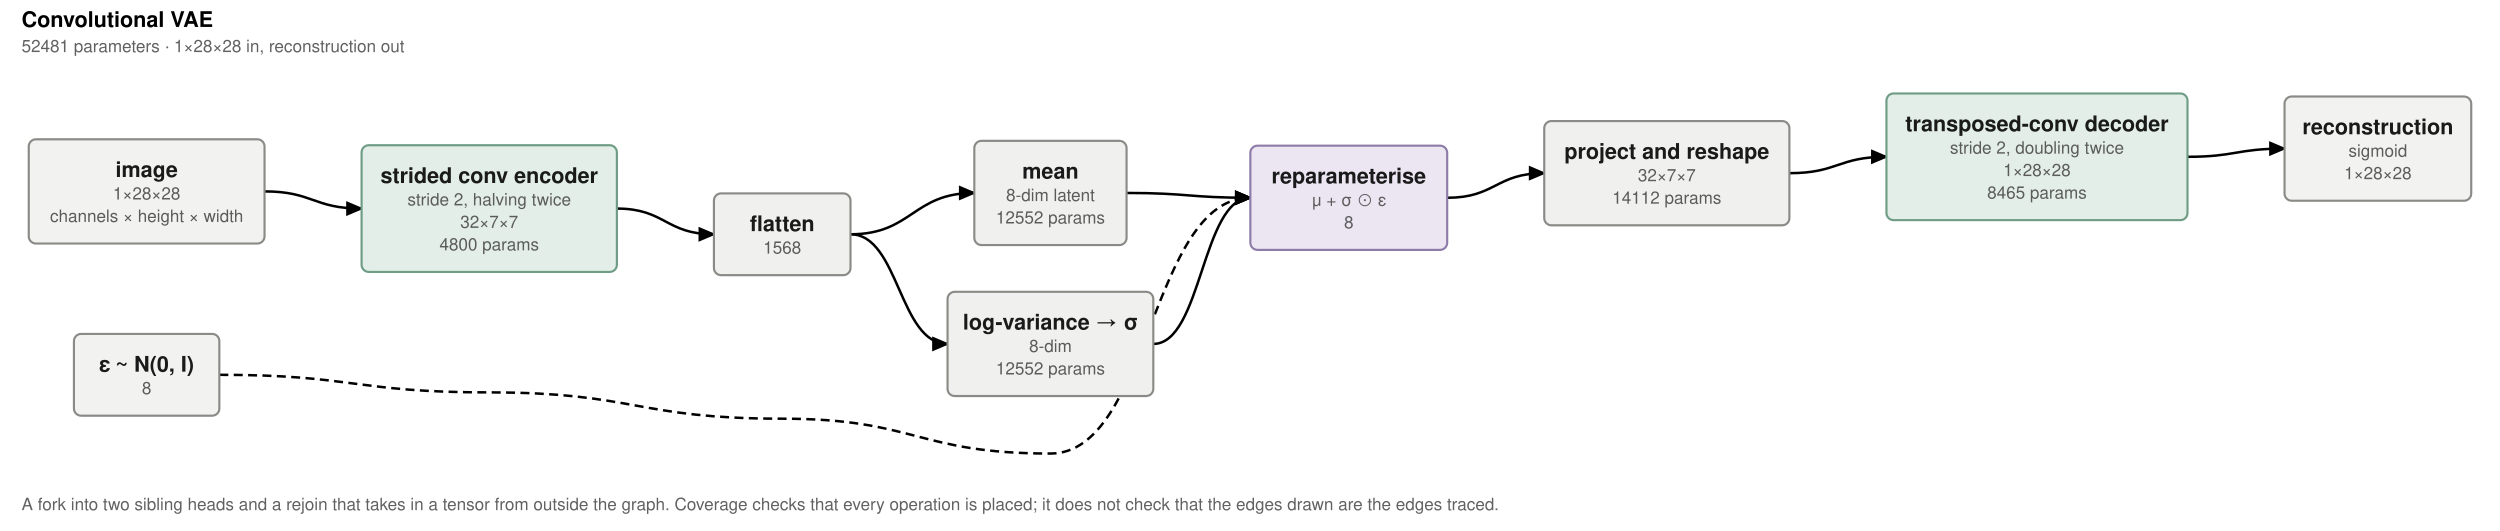
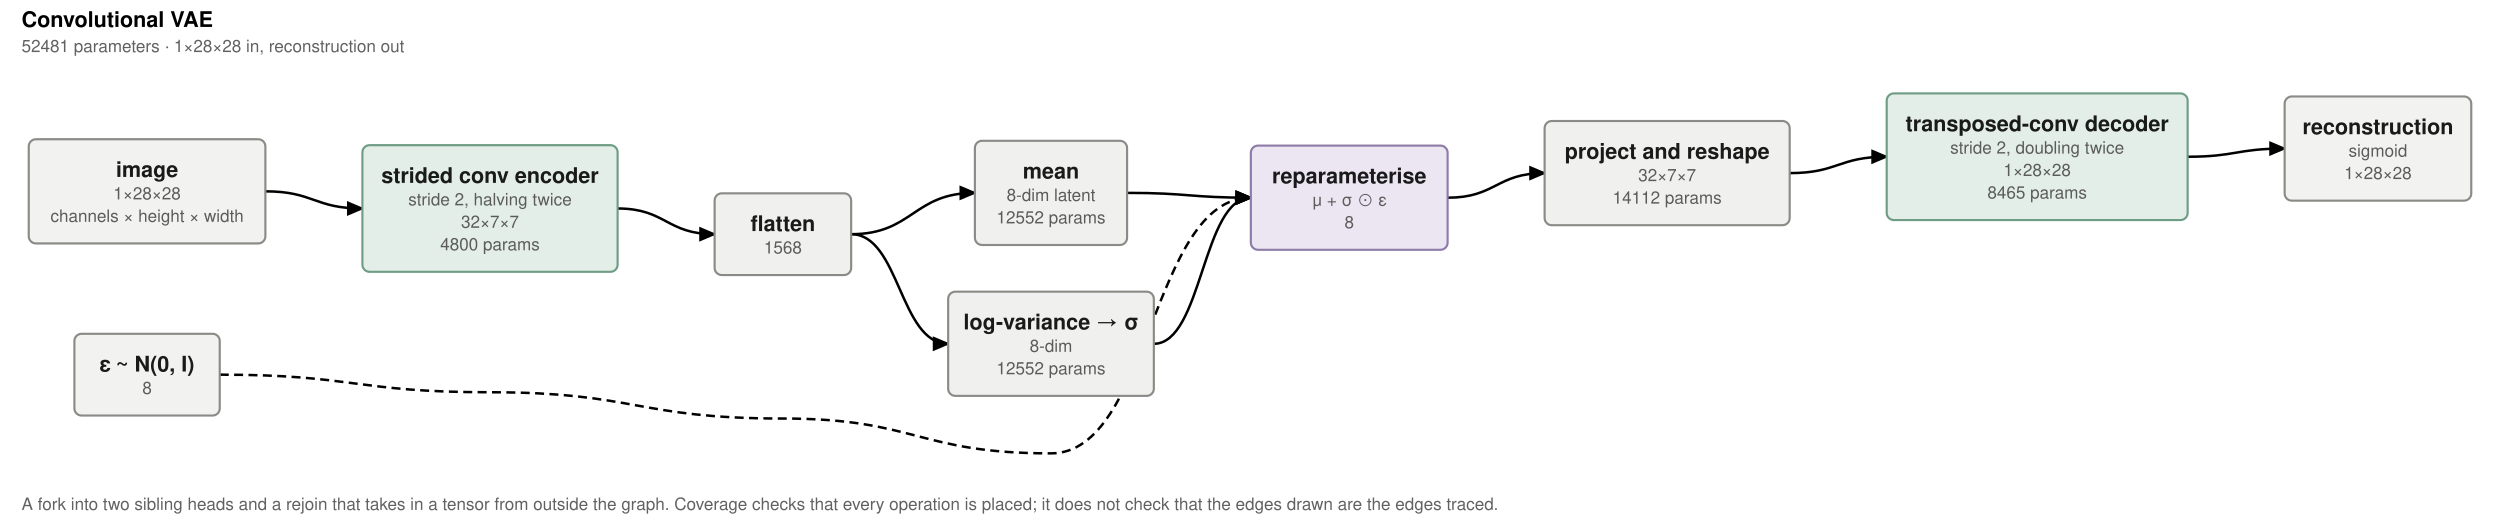
- <svg xmlns="http://www.w3.org/2000/svg" class="draughtsman" role="img" aria-label="Convolutional VAE" viewBox="0 0 1391.11 295.37" width="1391.11" height="295.37">
+ <svg xmlns="http://www.w3.org/2000/svg" class="draughtsman" role="img" aria-label="Convolutional VAE" viewBox="0 0 1391.64 295.37" width="1391.64" height="295.37">
  <defs>
    <marker id="ds-arrow" viewBox="0 0 8 8" refX="7" refY="4" markerWidth="7" markerHeight="7" orient="auto-start-reverse">
      <path d="M0 0.6 L8 4 L0 7.4 Z" style="fill:currentColor" />
    </marker>
  </defs>
-   <text class="ds-title" x="12" y="15" style="font-family:Helvetica Neue, Helvetica, Arial, sans-serif;font-size:12.0px;font-weight:600;fill:currentColor">Convolutional VAE</text>
-   <text class="ds-subtitle" x="12" y="29" style="font-family:Helvetica Neue, Helvetica, Arial, sans-serif;font-size:9.5px;fill:currentColor;opacity:0.62">52481 parameters · 1×28×28 in, reconstruction out</text>
+   <text class="ds-title" x="12" y="15" style="font-family:'Helvetica Neue', Helvetica, Arial, sans-serif;font-size:12.0px;font-weight:600;fill:currentColor">Convolutional VAE</text>
+   <text class="ds-subtitle" x="12" y="29" style="font-family:'Helvetica Neue', Helvetica, Arial, sans-serif;font-size:9.5px;fill:currentColor;opacity:0.62">52481 parameters · 1×28×28 in, reconstruction out</text>
  <g class="ds-body" transform="translate(0 36)">
-     <path class="ds-edge ds-edge-solid" data-from="image" data-to="enc" d="M147.2 70.51 C174.2 70.51 174.2 80.06 201.2 80.06" style="fill:none;stroke:currentColor;stroke-width:1.4" marker-end="url(#ds-arrow)" />
-     <path class="ds-edge ds-edge-solid" data-from="enc" data-to="flat" d="M343.26 80.06 C370.26 80.06 370.26 94.36 397.26 94.36" style="fill:none;stroke:currentColor;stroke-width:1.4" marker-end="url(#ds-arrow)" />
-     <path class="ds-edge ds-edge-solid" data-from="flat" data-to="mu" d="M473.26 94.36 C507.71 94.36 507.71 71.37 542.15 71.37" style="fill:none;stroke:currentColor;stroke-width:1.4" marker-end="url(#ds-arrow)" />
-     <path class="ds-edge ds-edge-solid" data-from="flat" data-to="sigma" d="M473.26 94.36 C500.26 94.36 500.26 155.37 527.26 155.37" style="fill:none;stroke:currentColor;stroke-width:1.4" marker-end="url(#ds-arrow)" />
-     <path class="ds-edge ds-edge-dashed" data-from="noise" data-to="sample" d="M122.05 172.56 C197.14 172.56 197.14 182.35 272.23 182.35 C353.75 182.35 353.75 196.98 435.26 196.98 C509.89 196.98 509.89 216.37 584.51 216.37 C640.13 216.37 640.13 74.05 695.75 74.05" style="fill:none;stroke:currentColor;stroke-width:1.4;stroke-dasharray:5 3" marker-end="url(#ds-arrow)" />
-     <path class="ds-edge ds-edge-solid" data-from="mu" data-to="sample" d="M626.87 71.37 C661.31 71.37 661.31 74.05 695.75 74.05" style="fill:none;stroke:currentColor;stroke-width:1.4" marker-end="url(#ds-arrow)" />
-     <path class="ds-edge ds-edge-solid" data-from="sigma" data-to="sample" d="M641.75 155.37 C668.75 155.37 668.75 74.05 695.75 74.05" style="fill:none;stroke:currentColor;stroke-width:1.4" marker-end="url(#ds-arrow)" />
-     <path class="ds-edge ds-edge-solid" data-from="sample" data-to="lift" d="M805.28 74.05 C832.28 74.05 832.28 60.36 859.28 60.36" style="fill:none;stroke:currentColor;stroke-width:1.4" marker-end="url(#ds-arrow)" />
-     <path class="ds-edge ds-edge-solid" data-from="lift" data-to="dec" d="M995.7 60.36 C1022.7 60.36 1022.7 51.25 1049.7 51.25" style="fill:none;stroke:currentColor;stroke-width:1.4" marker-end="url(#ds-arrow)" />
-     <path class="ds-edge ds-edge-solid" data-from="dec" data-to="recon" d="M1217.22 51.25 C1244.22 51.25 1244.22 46.7 1271.22 46.7" style="fill:none;stroke:currentColor;stroke-width:1.4" marker-end="url(#ds-arrow)" />
+     <path class="ds-edge ds-edge-solid" data-from="image" data-to="enc" d="M147.73 70.51 C174.73 70.51 174.73 80.06 201.73 80.06" style="fill:none;stroke:currentColor;stroke-width:1.4" marker-end="url(#ds-arrow)" />
+     <path class="ds-edge ds-edge-solid" data-from="enc" data-to="flat" d="M343.8 80.06 C370.8 80.06 370.8 94.36 397.8 94.36" style="fill:none;stroke:currentColor;stroke-width:1.4" marker-end="url(#ds-arrow)" />
+     <path class="ds-edge ds-edge-solid" data-from="flat" data-to="mu" d="M473.8 94.36 C508.24 94.36 508.24 71.37 542.68 71.37" style="fill:none;stroke:currentColor;stroke-width:1.4" marker-end="url(#ds-arrow)" />
+     <path class="ds-edge ds-edge-solid" data-from="flat" data-to="sigma" d="M473.8 94.36 C500.8 94.36 500.8 155.37 527.8 155.37" style="fill:none;stroke:currentColor;stroke-width:1.4" marker-end="url(#ds-arrow)" />
+     <path class="ds-edge ds-edge-dashed" data-from="noise" data-to="sample" d="M122.32 172.56 C197.54 172.56 197.54 182.35 272.76 182.35 C354.28 182.35 354.28 196.98 435.8 196.98 C510.42 196.98 510.42 216.37 585.04 216.37 C640.66 216.37 640.66 74.05 696.29 74.05" style="fill:none;stroke:currentColor;stroke-width:1.4;stroke-dasharray:5 3" marker-end="url(#ds-arrow)" />
+     <path class="ds-edge ds-edge-solid" data-from="mu" data-to="sample" d="M627.4 71.37 C661.85 71.37 661.85 74.05 696.29 74.05" style="fill:none;stroke:currentColor;stroke-width:1.4" marker-end="url(#ds-arrow)" />
+     <path class="ds-edge ds-edge-solid" data-from="sigma" data-to="sample" d="M642.29 155.37 C669.29 155.37 669.29 74.05 696.29 74.05" style="fill:none;stroke:currentColor;stroke-width:1.4" marker-end="url(#ds-arrow)" />
+     <path class="ds-edge ds-edge-solid" data-from="sample" data-to="lift" d="M805.82 74.05 C832.82 74.05 832.82 60.36 859.82 60.36" style="fill:none;stroke:currentColor;stroke-width:1.4" marker-end="url(#ds-arrow)" />
+     <path class="ds-edge ds-edge-solid" data-from="lift" data-to="dec" d="M996.24 60.36 C1023.24 60.36 1023.24 51.25 1050.24 51.25" style="fill:none;stroke:currentColor;stroke-width:1.4" marker-end="url(#ds-arrow)" />
+     <path class="ds-edge ds-edge-solid" data-from="dec" data-to="recon" d="M1217.76 51.25 C1244.76 51.25 1244.76 46.7 1271.76 46.7" style="fill:none;stroke:currentColor;stroke-width:1.4" marker-end="url(#ds-arrow)" />
    <g class="ds-stage ds-kind-input" data-stage="image">
-       <rect x="16" y="41.51" width="131.2" height="58" rx="4" style="fill:#f2f2f0;stroke:#8a8a86;stroke-width:1.2" />
-       <text x="81.6" y="62.51" text-anchor="middle" style="font-family:Helvetica Neue, Helvetica, Arial, sans-serif;font-size:12.0px;font-weight:600;fill:#1a1a1a">image</text>
-       <text x="81.6" y="75.01" text-anchor="middle" style="font-family:Helvetica Neue, Helvetica, Arial, sans-serif;font-size:9.5px;fill:#5b5b5b">1×28×28</text>
-       <text x="81.6" y="87.51" text-anchor="middle" style="font-family:Helvetica Neue, Helvetica, Arial, sans-serif;font-size:9.5px;fill:#5b5b5b">channels × height × width</text>
+       <rect x="16" y="41.51" width="131.73" height="58" rx="4" style="fill:#f2f2f0;stroke:#8a8a86;stroke-width:1.2" />
+       <text x="81.87" y="62.51" text-anchor="middle" style="font-family:'Helvetica Neue', Helvetica, Arial, sans-serif;font-size:12.0px;font-weight:600;fill:#1a1a1a">image</text>
+       <text x="81.87" y="75.01" text-anchor="middle" style="font-family:'Helvetica Neue', Helvetica, Arial, sans-serif;font-size:9.5px;fill:#5b5b5b">1×28×28</text>
+       <text x="81.87" y="87.51" text-anchor="middle" style="font-family:'Helvetica Neue', Helvetica, Arial, sans-serif;font-size:9.5px;fill:#5b5b5b">channels × height × width</text>
    </g>
    <g class="ds-stage ds-kind-conv" data-stage="enc">
-       <rect x="201.2" y="44.81" width="142.07" height="70.5" rx="4" style="fill:#e2eee7;stroke:#6f9c85;stroke-width:1.2" />
-       <text x="272.23" y="65.81" text-anchor="middle" style="font-family:Helvetica Neue, Helvetica, Arial, sans-serif;font-size:12.0px;font-weight:600;fill:#1a1a1a">strided conv encoder</text>
-       <text x="272.23" y="78.31" text-anchor="middle" style="font-family:Helvetica Neue, Helvetica, Arial, sans-serif;font-size:9.5px;fill:#5b5b5b">stride 2, halving twice</text>
-       <text x="272.23" y="90.81" text-anchor="middle" style="font-family:Helvetica Neue, Helvetica, Arial, sans-serif;font-size:9.5px;fill:#5b5b5b">32×7×7</text>
-       <text x="272.23" y="103.31" text-anchor="middle" style="font-family:Helvetica Neue, Helvetica, Arial, sans-serif;font-size:9.5px;fill:#5b5b5b">4800 params</text>
+       <rect x="201.73" y="44.81" width="142.07" height="70.5" rx="4" style="fill:#e2eee7;stroke:#6f9c85;stroke-width:1.2" />
+       <text x="272.76" y="65.81" text-anchor="middle" style="font-family:'Helvetica Neue', Helvetica, Arial, sans-serif;font-size:12.0px;font-weight:600;fill:#1a1a1a">strided conv encoder</text>
+       <text x="272.76" y="78.31" text-anchor="middle" style="font-family:'Helvetica Neue', Helvetica, Arial, sans-serif;font-size:9.5px;fill:#5b5b5b">stride 2, halving twice</text>
+       <text x="272.76" y="90.81" text-anchor="middle" style="font-family:'Helvetica Neue', Helvetica, Arial, sans-serif;font-size:9.5px;fill:#5b5b5b">32×7×7</text>
+       <text x="272.76" y="103.31" text-anchor="middle" style="font-family:'Helvetica Neue', Helvetica, Arial, sans-serif;font-size:9.5px;fill:#5b5b5b">4800 params</text>
    </g>
    <g class="ds-stage ds-kind-op" data-stage="flat">
-       <rect x="397.26" y="71.61" width="76" height="45.5" rx="4" style="fill:#f0f0ef;stroke:#8a8a86;stroke-width:1.2" />
-       <text x="435.26" y="92.61" text-anchor="middle" style="font-family:Helvetica Neue, Helvetica, Arial, sans-serif;font-size:12.0px;font-weight:600;fill:#1a1a1a">flatten</text>
-       <text x="435.26" y="105.11" text-anchor="middle" style="font-family:Helvetica Neue, Helvetica, Arial, sans-serif;font-size:9.5px;fill:#5b5b5b">1568</text>
+       <rect x="397.8" y="71.61" width="76" height="45.5" rx="4" style="fill:#f0f0ef;stroke:#8a8a86;stroke-width:1.2" />
+       <text x="435.8" y="92.61" text-anchor="middle" style="font-family:'Helvetica Neue', Helvetica, Arial, sans-serif;font-size:12.0px;font-weight:600;fill:#1a1a1a">flatten</text>
+       <text x="435.8" y="105.11" text-anchor="middle" style="font-family:'Helvetica Neue', Helvetica, Arial, sans-serif;font-size:9.5px;fill:#5b5b5b">1568</text>
    </g>
    <g class="ds-stage ds-kind-op" data-stage="mu">
-       <rect x="542.15" y="42.37" width="84.72" height="58" rx="4" style="fill:#f0f0ef;stroke:#8a8a86;stroke-width:1.2" />
-       <text x="584.51" y="63.37" text-anchor="middle" style="font-family:Helvetica Neue, Helvetica, Arial, sans-serif;font-size:12.0px;font-weight:600;fill:#1a1a1a">mean</text>
-       <text x="584.51" y="75.87" text-anchor="middle" style="font-family:Helvetica Neue, Helvetica, Arial, sans-serif;font-size:9.5px;fill:#5b5b5b">8-dim latent</text>
-       <text x="584.51" y="88.37" text-anchor="middle" style="font-family:Helvetica Neue, Helvetica, Arial, sans-serif;font-size:9.5px;fill:#5b5b5b">12552 params</text>
+       <rect x="542.68" y="42.37" width="84.72" height="58" rx="4" style="fill:#f0f0ef;stroke:#8a8a86;stroke-width:1.2" />
+       <text x="585.04" y="63.37" text-anchor="middle" style="font-family:'Helvetica Neue', Helvetica, Arial, sans-serif;font-size:12.0px;font-weight:600;fill:#1a1a1a">mean</text>
+       <text x="585.04" y="75.87" text-anchor="middle" style="font-family:'Helvetica Neue', Helvetica, Arial, sans-serif;font-size:9.5px;fill:#5b5b5b">8-dim latent</text>
+       <text x="585.04" y="88.37" text-anchor="middle" style="font-family:'Helvetica Neue', Helvetica, Arial, sans-serif;font-size:9.5px;fill:#5b5b5b">12552 params</text>
    </g>
    <g class="ds-stage ds-kind-op" data-stage="sigma">
-       <rect x="527.26" y="126.37" width="114.49" height="58" rx="4" style="fill:#f0f0ef;stroke:#8a8a86;stroke-width:1.2" />
-       <text x="584.51" y="147.37" text-anchor="middle" style="font-family:Helvetica Neue, Helvetica, Arial, sans-serif;font-size:12.0px;font-weight:600;fill:#1a1a1a">log-variance → σ</text>
-       <text x="584.51" y="159.87" text-anchor="middle" style="font-family:Helvetica Neue, Helvetica, Arial, sans-serif;font-size:9.5px;fill:#5b5b5b">8-dim</text>
-       <text x="584.51" y="172.37" text-anchor="middle" style="font-family:Helvetica Neue, Helvetica, Arial, sans-serif;font-size:9.5px;fill:#5b5b5b">12552 params</text>
+       <rect x="527.8" y="126.37" width="114.49" height="58" rx="4" style="fill:#f0f0ef;stroke:#8a8a86;stroke-width:1.2" />
+       <text x="585.04" y="147.37" text-anchor="middle" style="font-family:'Helvetica Neue', Helvetica, Arial, sans-serif;font-size:12.0px;font-weight:600;fill:#1a1a1a">log-variance → σ</text>
+       <text x="585.04" y="159.87" text-anchor="middle" style="font-family:'Helvetica Neue', Helvetica, Arial, sans-serif;font-size:9.5px;fill:#5b5b5b">8-dim</text>
+       <text x="585.04" y="172.37" text-anchor="middle" style="font-family:'Helvetica Neue', Helvetica, Arial, sans-serif;font-size:9.5px;fill:#5b5b5b">12552 params</text>
    </g>
    <g class="ds-stage ds-kind-input" data-stage="noise">
-       <rect x="41.14" y="149.81" width="80.91" height="45.5" rx="4" style="fill:#f2f2f0;stroke:#8a8a86;stroke-width:1.2" />
-       <text x="81.6" y="170.81" text-anchor="middle" style="font-family:Helvetica Neue, Helvetica, Arial, sans-serif;font-size:12.0px;font-weight:600;fill:#1a1a1a">ε ~ N(0, I)</text>
-       <text x="81.6" y="183.31" text-anchor="middle" style="font-family:Helvetica Neue, Helvetica, Arial, sans-serif;font-size:9.5px;fill:#5b5b5b">8</text>
+       <rect x="41.41" y="149.81" width="80.91" height="45.5" rx="4" style="fill:#f2f2f0;stroke:#8a8a86;stroke-width:1.2" />
+       <text x="81.87" y="170.81" text-anchor="middle" style="font-family:'Helvetica Neue', Helvetica, Arial, sans-serif;font-size:12.0px;font-weight:600;fill:#1a1a1a">ε ~ N(0, I)</text>
+       <text x="81.87" y="183.31" text-anchor="middle" style="font-family:'Helvetica Neue', Helvetica, Arial, sans-serif;font-size:9.5px;fill:#5b5b5b">8</text>
    </g>
    <g class="ds-stage ds-kind-concat" data-stage="sample">
-       <rect x="695.75" y="45.05" width="109.53" height="58" rx="4" style="fill:#ece6f2;stroke:#8d7ba8;stroke-width:1.2" />
-       <text x="750.52" y="66.05" text-anchor="middle" style="font-family:Helvetica Neue, Helvetica, Arial, sans-serif;font-size:12.0px;font-weight:600;fill:#1a1a1a">reparameterise</text>
-       <text x="750.52" y="78.55" text-anchor="middle" style="font-family:Helvetica Neue, Helvetica, Arial, sans-serif;font-size:9.5px;fill:#5b5b5b">μ + σ ⊙ ε</text>
-       <text x="750.52" y="91.05" text-anchor="middle" style="font-family:Helvetica Neue, Helvetica, Arial, sans-serif;font-size:9.5px;fill:#5b5b5b">8</text>
+       <rect x="696.29" y="45.05" width="109.53" height="58" rx="4" style="fill:#ece6f2;stroke:#8d7ba8;stroke-width:1.2" />
+       <text x="751.05" y="66.05" text-anchor="middle" style="font-family:'Helvetica Neue', Helvetica, Arial, sans-serif;font-size:12.0px;font-weight:600;fill:#1a1a1a">reparameterise</text>
+       <text x="751.05" y="78.55" text-anchor="middle" style="font-family:'Helvetica Neue', Helvetica, Arial, sans-serif;font-size:9.5px;fill:#5b5b5b">μ + σ ⊙ ε</text>
+       <text x="751.05" y="91.05" text-anchor="middle" style="font-family:'Helvetica Neue', Helvetica, Arial, sans-serif;font-size:9.5px;fill:#5b5b5b">8</text>
    </g>
    <g class="ds-stage ds-kind-op" data-stage="lift">
-       <rect x="859.28" y="31.36" width="136.42" height="58" rx="4" style="fill:#f0f0ef;stroke:#8a8a86;stroke-width:1.2" />
-       <text x="927.49" y="52.36" text-anchor="middle" style="font-family:Helvetica Neue, Helvetica, Arial, sans-serif;font-size:12.0px;font-weight:600;fill:#1a1a1a">project and reshape</text>
-       <text x="927.49" y="64.86" text-anchor="middle" style="font-family:Helvetica Neue, Helvetica, Arial, sans-serif;font-size:9.5px;fill:#5b5b5b">32×7×7</text>
-       <text x="927.49" y="77.36" text-anchor="middle" style="font-family:Helvetica Neue, Helvetica, Arial, sans-serif;font-size:9.5px;fill:#5b5b5b">14112 params</text>
+       <rect x="859.82" y="31.36" width="136.42" height="58" rx="4" style="fill:#f0f0ef;stroke:#8a8a86;stroke-width:1.2" />
+       <text x="928.03" y="52.36" text-anchor="middle" style="font-family:'Helvetica Neue', Helvetica, Arial, sans-serif;font-size:12.0px;font-weight:600;fill:#1a1a1a">project and reshape</text>
+       <text x="928.03" y="64.86" text-anchor="middle" style="font-family:'Helvetica Neue', Helvetica, Arial, sans-serif;font-size:9.5px;fill:#5b5b5b">32×7×7</text>
+       <text x="928.03" y="77.36" text-anchor="middle" style="font-family:'Helvetica Neue', Helvetica, Arial, sans-serif;font-size:9.5px;fill:#5b5b5b">14112 params</text>
    </g>
    <g class="ds-stage ds-kind-conv" data-stage="dec">
-       <rect x="1049.7" y="16" width="167.52" height="70.5" rx="4" style="fill:#e2eee7;stroke:#6f9c85;stroke-width:1.2" />
-       <text x="1133.46" y="37" text-anchor="middle" style="font-family:Helvetica Neue, Helvetica, Arial, sans-serif;font-size:12.0px;font-weight:600;fill:#1a1a1a">transposed-conv decoder</text>
-       <text x="1133.46" y="49.5" text-anchor="middle" style="font-family:Helvetica Neue, Helvetica, Arial, sans-serif;font-size:9.5px;fill:#5b5b5b">stride 2, doubling twice</text>
-       <text x="1133.46" y="62" text-anchor="middle" style="font-family:Helvetica Neue, Helvetica, Arial, sans-serif;font-size:9.5px;fill:#5b5b5b">1×28×28</text>
-       <text x="1133.46" y="74.5" text-anchor="middle" style="font-family:Helvetica Neue, Helvetica, Arial, sans-serif;font-size:9.5px;fill:#5b5b5b">8465 params</text>
+       <rect x="1050.24" y="16" width="167.52" height="70.5" rx="4" style="fill:#e2eee7;stroke:#6f9c85;stroke-width:1.2" />
+       <text x="1134" y="37" text-anchor="middle" style="font-family:'Helvetica Neue', Helvetica, Arial, sans-serif;font-size:12.0px;font-weight:600;fill:#1a1a1a">transposed-conv decoder</text>
+       <text x="1134" y="49.5" text-anchor="middle" style="font-family:'Helvetica Neue', Helvetica, Arial, sans-serif;font-size:9.5px;fill:#5b5b5b">stride 2, doubling twice</text>
+       <text x="1134" y="62" text-anchor="middle" style="font-family:'Helvetica Neue', Helvetica, Arial, sans-serif;font-size:9.5px;fill:#5b5b5b">1×28×28</text>
+       <text x="1134" y="74.5" text-anchor="middle" style="font-family:'Helvetica Neue', Helvetica, Arial, sans-serif;font-size:9.5px;fill:#5b5b5b">8465 params</text>
    </g>
    <g class="ds-stage ds-kind-output" data-stage="recon">
-       <rect x="1271.22" y="17.7" width="103.88" height="58" rx="4" style="fill:#f2f2f0;stroke:#8a8a86;stroke-width:1.2" />
-       <text x="1323.16" y="38.7" text-anchor="middle" style="font-family:Helvetica Neue, Helvetica, Arial, sans-serif;font-size:12.0px;font-weight:600;fill:#1a1a1a">reconstruction</text>
-       <text x="1323.16" y="51.2" text-anchor="middle" style="font-family:Helvetica Neue, Helvetica, Arial, sans-serif;font-size:9.5px;fill:#5b5b5b">sigmoid</text>
-       <text x="1323.16" y="63.7" text-anchor="middle" style="font-family:Helvetica Neue, Helvetica, Arial, sans-serif;font-size:9.5px;fill:#5b5b5b">1×28×28</text>
+       <rect x="1271.76" y="17.7" width="103.88" height="58" rx="4" style="fill:#f2f2f0;stroke:#8a8a86;stroke-width:1.2" />
+       <text x="1323.7" y="38.7" text-anchor="middle" style="font-family:'Helvetica Neue', Helvetica, Arial, sans-serif;font-size:12.0px;font-weight:600;fill:#1a1a1a">reconstruction</text>
+       <text x="1323.7" y="51.2" text-anchor="middle" style="font-family:'Helvetica Neue', Helvetica, Arial, sans-serif;font-size:9.5px;fill:#5b5b5b">sigmoid</text>
+       <text x="1323.7" y="63.7" text-anchor="middle" style="font-family:'Helvetica Neue', Helvetica, Arial, sans-serif;font-size:9.5px;fill:#5b5b5b">1×28×28</text>
    </g>
  </g>
-   <text class="ds-caption" x="12" y="283.87" style="font-family:Helvetica Neue, Helvetica, Arial, sans-serif;font-size:9.5px;fill:currentColor;opacity:0.62">A fork into two sibling heads and a rejoin that takes in a tensor from outside the graph. Coverage checks that every operation is placed; it does not check that the edges drawn are the edges traced.</text>
+   <text class="ds-caption" x="12" y="283.87" style="font-family:'Helvetica Neue', Helvetica, Arial, sans-serif;font-size:9.5px;fill:currentColor;opacity:0.62">A fork into two sibling heads and a rejoin that takes in a tensor from outside the graph. Coverage checks that every operation is placed; it does not check that the edges drawn are the edges traced.</text>
</svg>
